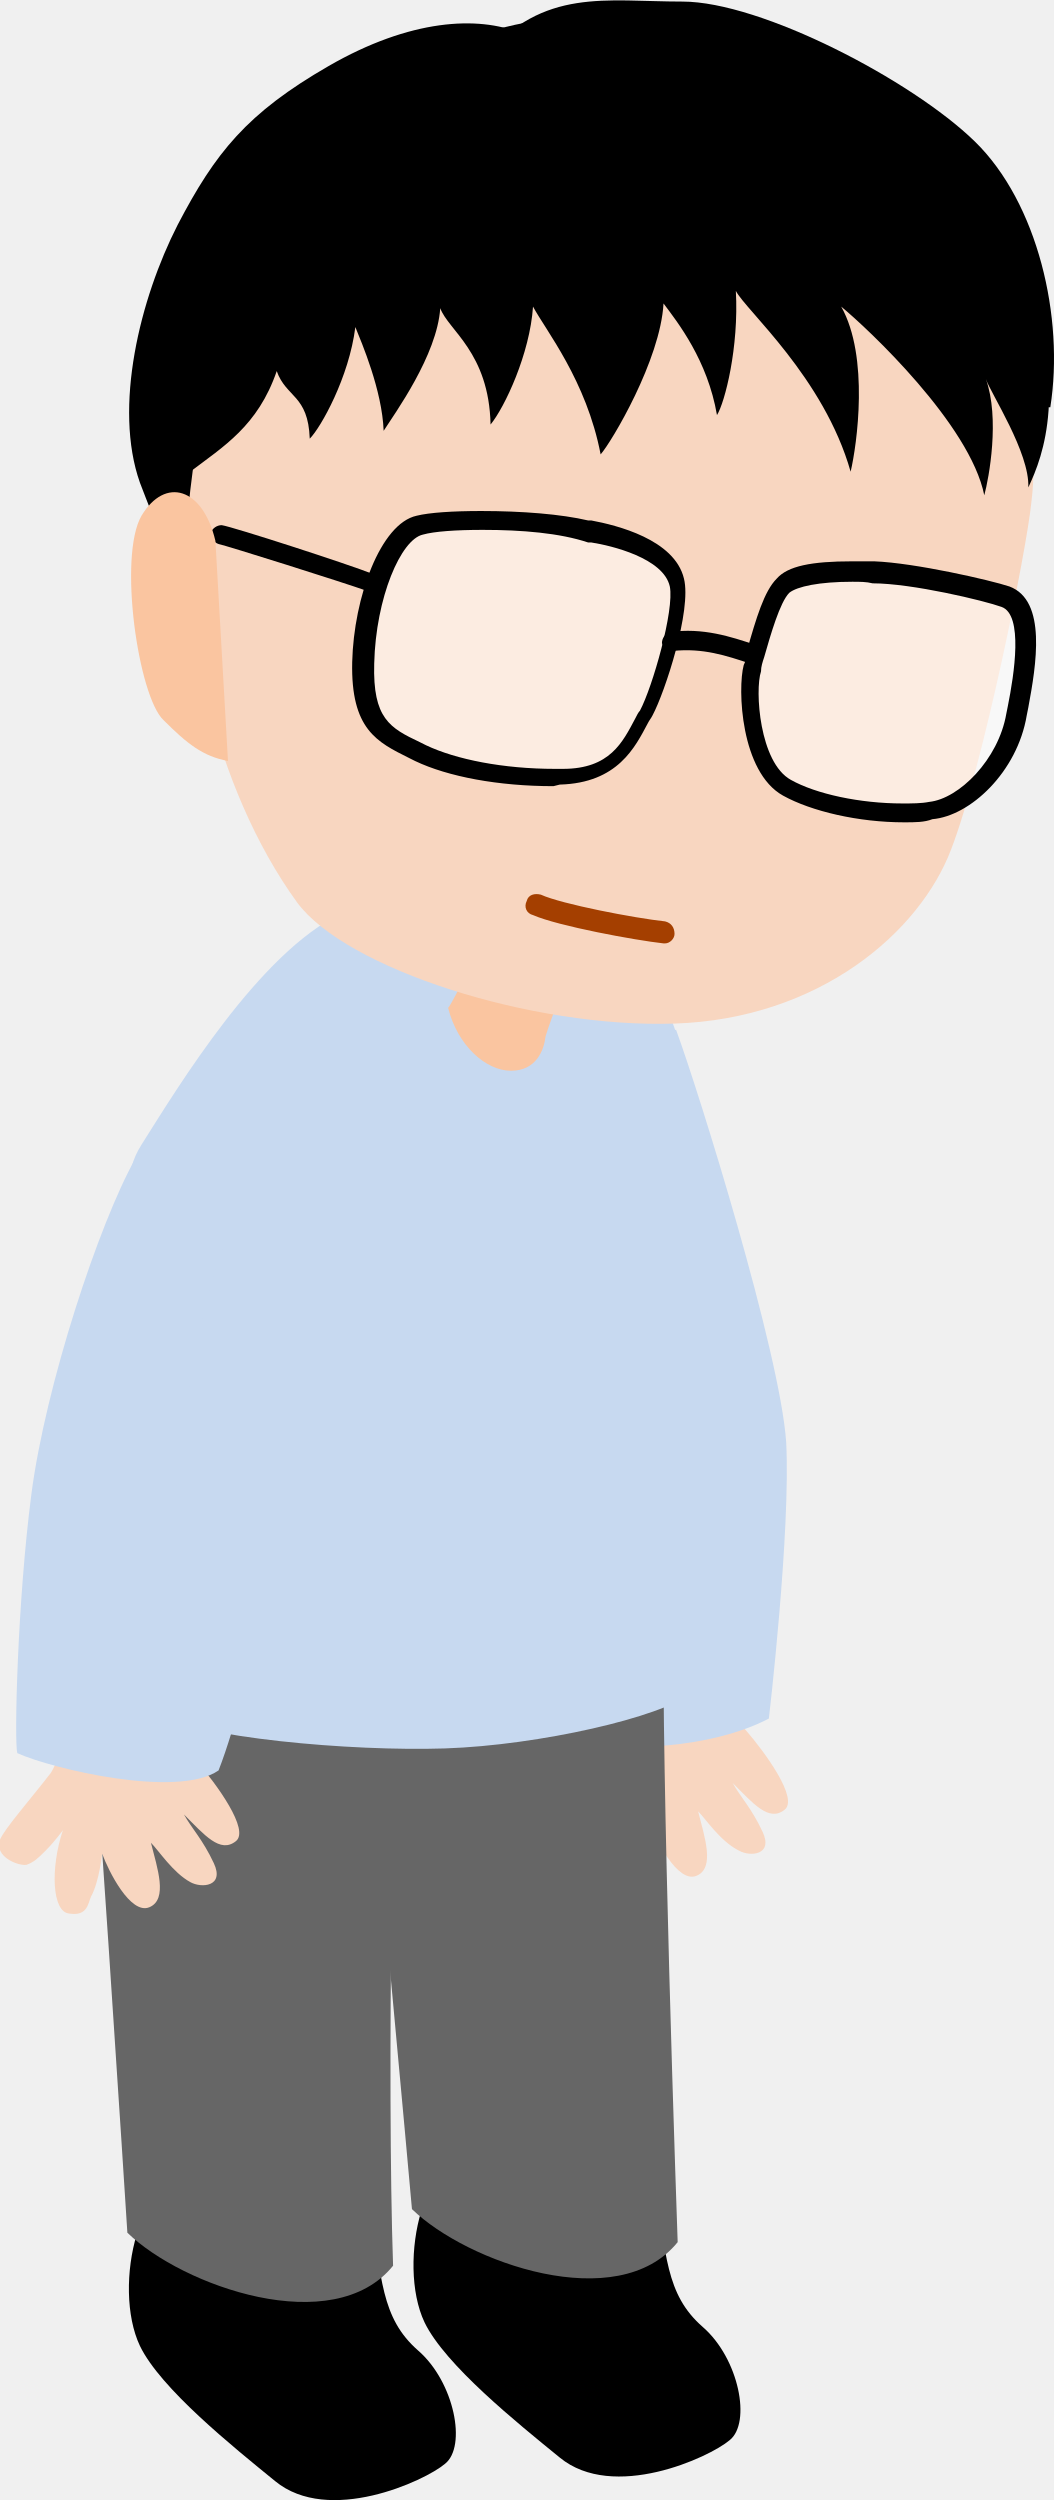
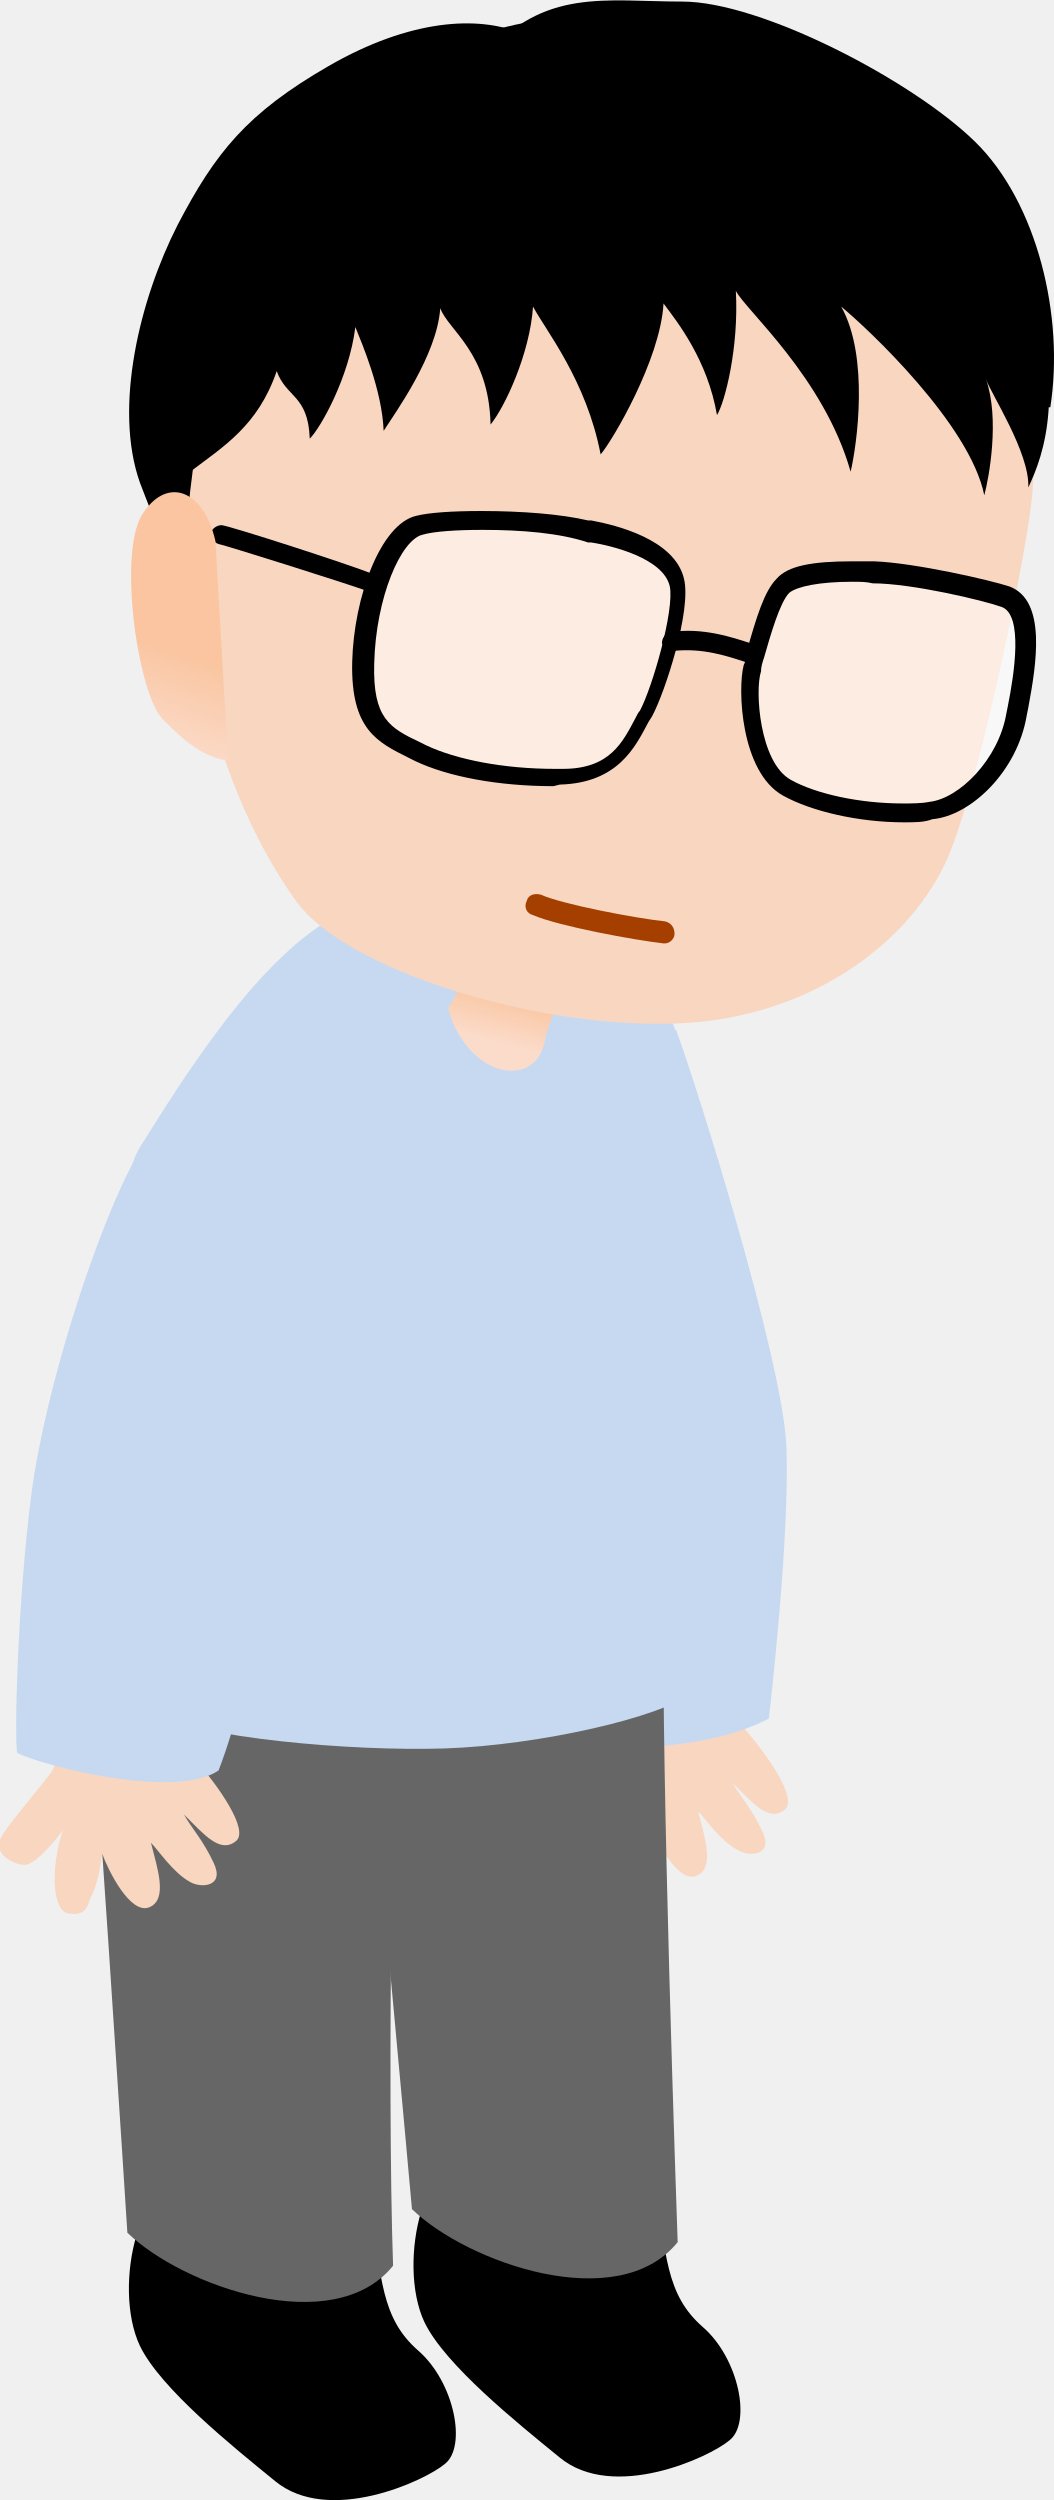
<svg xmlns="http://www.w3.org/2000/svg" id="レイヤー_1" viewBox="0 0 67 159">
-   <style>.st0{fill:#c7d9f0}.st1{fill:#f8d6c0}.st2{fill:url(#XMLID_27_)}.st3{fill:#666}.st4{opacity:.53;fill:#FFF}.st5{fill:#a43f00}.st6{fill:url(#XMLID_28_)}</style>
+   <style>.st0{fill:#c7d9f0}.st1{fill:#f8d6c0}.st2{fill:url(#XMLID_27_)}.st3{fill:#666}.st4{opacity:.53;fill:#fff}.st5{fill:#a43f00}.st6{fill:url(#XMLID_28_)}</style>
  <g id="XMLID_60_">
    <path id="XMLID_87_" class="st0" d="M21.7 58.1C16.5 60.6 11.4 69 9 72.8c-2.4 3.8 1.5 6.8 4 9.8 2.5 3.1 17.3 11.2 22.5 8.5 5.1-2.8 10.5-6 10.1-10.9-.6-6.5-.8-10.1-3.3-16.4-2.6-6.2-16.4-7.6-20.6-5.7z" />
    <path id="XMLID_86_" class="st1" d="M37.9 110.8c-1.4 1.8-2.9 3.5-3.2 4.2-.4 1.1 1.2 1.7 1.7 1.6.5-.2.7-.4 1.3-.9.6-.6 1.1-1.3 1.1-1.3-.8 2.4-.7 5.2.4 5.3 1.2.2 1.2-.7 1.4-1.1.5-.9.7-2.7.7-2.7.4 1.1 1.8 3.9 3 3.4s.5-2.5.1-4.1c.5.5 1.4 1.9 2.6 2.5.7.4 2.2.3 1.5-1.2-.7-1.5-1.4-2.2-1.9-3.1 1.3 1.3 2.3 2.5 3.3 1.7.9-.7-1.2-3.6-2.5-5.1-1.2-1.5-1.3-2.6-1.3-2.6-1.9.4-6.5 1.1-7.2.7 0 0-.5 2-1 2.7z" />
    <path id="XMLID_85_" class="st0" d="M43 65.5c1.5 4.1 6.6 20.5 7 26.2.3 5.7-1.1 17.6-1.1 17.6-3.6 1.9-9.9 2.3-11.8 1.1-.3-8.8-2.4-20.7-4.1-25.8-1.7-5.1-3.1-14.6-1.5-18.3" />
    <path id="XMLID_84_" d="M66.8 25.9c.9-5.7-.8-13-4.8-16.9C58 5.1 48.4.1 43.4.1c-4.9 0-8.8-.9-12.6 3.5 3.6 3.7 14.4 8.8 17.3 10C51 14.8 62.8 23.2 63.9 24c1.2.9 2.5 2 2.9 1.9z" />
    <path id="XMLID_83_" d="M33.1 2.1c-2.7-1.1-7-.9-12.2 2.1-5.2 3-7.2 5.5-9.6 10.1C8.9 19 7.2 25.9 8.9 30.7c.9 2.3 2.7 7.6 5 5.6C16.2 34.2 28 23.9 30.5 19c2.6-4.9 9.7-15.1 2.6-16.9z" />
-     <linearGradient id="XMLID_27_" gradientUnits="userSpaceOnUse" x1="-609.159" y1="188.259" x2="-610.406" y2="185.142" gradientTransform="rotate(173.183 -296.437 -41.872)">
+     <linearGradient id="XMLID_27_" gradientUnits="userSpaceOnUse" x1="-609.159" y1="188.259" x2="-610.406" y2="185.142" gradientTransform="scale(-1 1) rotate(6.817 702.991 4976.914)">
      <stop offset="0" stop-color="#fbdccb" />
      <stop offset="1" stop-color="#fac5a0" />
    </linearGradient>
    <path id="XMLID_82_" class="st2" d="M28.5 64.1c.6 2.4 2.4 4 4 4s2.1-1.3 2.2-2.2c.5-1.6 1.4-3.7 1.4-3.7l-5.4-2.3c0-.1-1.9 3.9-2.2 4.2z" />
    <path id="XMLID_81_" d="M9.6 137.6c.4-3.4-.1-5.3-.3-7.1 1.3.6 10.1 3.7 13.5 1.7.2 3 .5 6.9.7 8 .8 4.7.7 7.2 3.1 9.3 2.3 2 3.1 6.1 1.7 7.2-1.3 1.1-7.4 3.9-10.8 1.1-2.7-2.2-7.3-5.9-8.6-8.6-.9-1.9-.9-4.8-.2-7.1.2-.9.6-2.4.9-4.5z" />
    <path id="XMLID_80_" class="st3" d="M5.4 103.7c.4 2.2 2.7 38.3 2.7 38.3 3.5 3.4 13.1 6.8 16.9 2.1-.4-11.5 0-35.6.4-41.5" />
    <path id="XMLID_79_" d="M27.7 136.1c.4-3.4-.1-5.3-.3-7.1 1.3.6 10.1 3.7 13.5 1.7.2 3 .5 6.9.7 8 .8 4.7.7 7.2 3.1 9.3 2.3 2 3.1 6.1 1.7 7.2-1.3 1.1-7.4 3.9-10.8 1.1-2.7-2.2-7.3-5.9-8.6-8.6-.9-1.9-.9-4.8-.2-7.1.3-.9.7-2.4.9-4.5z" />
    <path id="XMLID_78_" class="st3" d="M23 107.2c.4 2.2 3.2 33.3 3.2 33.3 3.5 3.4 13.1 6.8 16.9 2.1-.4-11.5-1.2-37.3-.8-43.2" />
    <path id="XMLID_77_" class="st1" d="M65.6 31.9c-.3 3.1-3.1 16.9-5.1 22.1-2 5.3-8.4 10.8-17.6 11.1-9.1.3-20.9-3.5-24-7.7-5.3-7.3-7.7-18.4-6.8-26.2.9-7.8 3.4-19.8 11.5-24.5C31.8 2 56.2 8.4 60.2 14c4.1 5.6 6.1 12.2 5.4 17.9z" />
    <path id="XMLID_76_" d="M39.4 1.2c4.7.5 23.1 7.5 25.8 15.6 2.7 8 1.2 12.1.2 14.2.1-2.2-2.4-6-2.7-6.9.9 2.5.2 6.3-.1 7.4-.9-4.5-7.4-10.6-9.1-12 1.8 3.2 1 8.8.6 10.5-1.7-6-6.7-10.3-7.3-11.5.2 3.6-.7 7.1-1.2 7.9-.6-3.5-2.5-5.9-3.4-7.1-.2 3.6-3.3 8.8-4 9.6-.9-4.7-3.5-7.9-4.3-9.4-.2 3-1.8 6.4-2.7 7.5-.1-4.6-2.7-6-3.2-7.4-.2 3-2.9 6.7-3.6 7.8-.1-2.6-1.4-5.6-1.8-6.6-.4 3.2-2.2 6.4-2.9 7.1-.1-2.8-1.5-2.6-2.1-4.3-1.2 3.5-3.4 4.8-5.5 6.4-1.2-4.8 2.1-15.2 4.1-18.6C18.4 7.9 29.3 0 39.4 1.2z" />
    <path id="XMLID_75_" class="st4" d="M64 38c-1.2-.4-5.8-1.5-8.4-1.6s-4.9 0-5.8.9c-.9.9-1.5 3.8-1.9 5.2-.4 1.4-.1 6.3 2.2 7.6 2.3 1.3 6.4 1.8 9.2 1.5 2.2-.3 4.9-3 5.5-6.1.4-2.5 1.3-6.8-.8-7.5z" />
    <path id="XMLID_74_" class="st4" d="M43 37c.4 1.7-1.1 6.8-1.9 8.3-.8 1.5-1.6 4-5.4 4.1-3.7.1-7-.5-9-1.5-2.1-1-3.7-1.5-3.6-5.7.1-4 1.7-8.3 3.6-8.8 1.9-.4 7.5-.4 10.7.3 1.3.2 5.1 1 5.6 3.3z" />
    <path id="XMLID_73_" d="M23.6 37.6h-.2c-1.7-.6-9-2.9-9.5-3-.3-.1-.5-.4-.5-.7.1-.3.4-.5.7-.5.7.1 8.1 2.5 9.6 3.1.3.1.5.5.4.8-.1.1-.3.3-.5.3z" />
    <path id="XMLID_72_" d="M47.9 42.2h-.2c-1.5-.5-3-1-4.9-.8-.3 0-.6-.2-.7-.5 0-.3.2-.6.5-.7 2.1-.3 3.9.3 5.4.8.3.1.5.5.4.8 0 .2-.3.4-.5.4z" />
    <path id="XMLID_71_" class="st5" d="M42.3 60c.3 0 .6-.3.6-.6 0-.4-.2-.7-.6-.8-1.9-.2-6.6-1.1-7.9-1.7-.4-.1-.8 0-.9.4-.2.4 0 .8.4.9 1.6.7 6.5 1.6 8.3 1.8h.1z" />
    <path id="XMLID_70_" class="st1" d="M3.2 112.8C1.8 114.6.3 116.3 0 117c-.4 1.1 1.2 1.7 1.7 1.6.5-.2.7-.4 1.2-.9.6-.6 1.1-1.3 1.1-1.3-.8 2.4-.7 5.2.4 5.3 1.2.2 1.2-.7 1.4-1.1.5-.9.7-2.7.7-2.7.4 1.1 1.8 3.9 3 3.4s.5-2.5.1-4.1c.5.5 1.4 1.9 2.5 2.5.7.4 2.2.3 1.5-1.2-.7-1.5-1.4-2.2-1.9-3.1 1.3 1.3 2.3 2.5 3.3 1.7.9-.7-1.2-3.6-2.5-5.1-1.2-1.5-1.3-2.6-1.3-2.6-1.9.4-6.5 1.1-7.2.7.2.1-.3 2-.8 2.7z" />
    <path id="XMLID_69_" class="st0" d="M17.9 64.8c-2.9 1.6-7 4.9-9.3 8.9C6.3 77.8 2.9 88.1 2 95c-.9 6.9-1.1 15.8-.9 16.5 2.2 1 10.2 2.9 12.8 1.1 2.2-5.6 4.6-19.2 6.3-22.3 1.7-3.1 7.7-9.1 8.4-12.4.7-3.3-6.7-15.3-10.7-13.1z" />
    <path id="XMLID_68_" class="st0" d="M40.6 78.4c.2 2.1 3.1 26.3 3.3 29.3-1.8 1.5-9.6 3.3-15.6 3.5-6 .2-15.9-.7-18.2-2.2.8-12.5 1.7-25.8 5.2-32.1" />
-     <linearGradient id="XMLID_28_" gradientUnits="userSpaceOnUse" x1="-577.884" y1="117.03" x2="-580.453" y2="111.002" gradientTransform="rotate(175.888 -287.274 -24.198)">
+     <linearGradient id="XMLID_28_" gradientUnits="userSpaceOnUse" x1="-577.884" y1="117.03" x2="-580.453" y2="111.002" gradientTransform="scale(-1 1) rotate(4.112 674.104 8002.71)">
      <stop offset="0" stop-color="#fbdccb" />
      <stop offset="1" stop-color="#fac5a0" />
    </linearGradient>
    <path id="XMLID_67_" class="st6" d="M13.7 34.4c-.8-3.4-3.2-4.1-4.7-1.6-1.5 2.6-.2 11.5 1.4 13 1.5 1.5 2.5 2.3 4.1 2.6" />
    <path id="XMLID_64_" d="M57.5 52.3c-2.9 0-5.9-.7-7.7-1.7-2.7-1.5-2.9-6.8-2.5-8.3.1-.2.2-.5.2-.9.6-2.1 1.1-3.8 1.9-4.6.7-.8 2.2-1.1 4.8-1.1h1.4c2.6.1 7.4 1.2 8.6 1.6 2.4.9 1.7 5 1.2 7.7l-.1.5c-.6 3.6-3.6 6.4-6 6.6-.5.2-1.1.2-1.8.2zM54.2 37c-2.1 0-3.5.3-4 .7-.6.6-1.2 2.7-1.6 4.1-.1.3-.2.6-.2.9-.4 1.2-.1 5.8 1.9 6.9 1.6.9 4.4 1.5 7.1 1.5.6 0 1.2 0 1.7-.1 1.9-.2 4.4-2.7 4.9-5.6l.1-.5c.4-2 1-5.8-.4-6.3-1.1-.4-5.7-1.5-8.2-1.5-.4-.1-.8-.1-1.3-.1z" />
    <path id="XMLID_61_" d="M35.2 50c-3.5 0-6.7-.6-8.8-1.6l-.4-.2c-2-1-3.7-1.8-3.6-6.1.1-4.1 1.8-8.8 4.1-9.3.8-.2 2.3-.3 4.1-.3 2.6 0 5.1.2 6.8.6h.2c1.6.3 5.3 1.2 5.9 3.7.5 2-1.2 7.2-2 8.7-.1.2-.2.3-.3.5-.8 1.5-1.9 3.8-5.6 3.9l-.4.1zm-4.5-16.3c-1.7 0-3.1.1-3.8.3-1.4.3-3 4-3.1 8.2-.1 3.5 1 4.1 2.9 5l.4.2c1.9.9 4.9 1.5 8.2 1.5h.5c3 0 3.8-1.7 4.6-3.2.1-.2.2-.4.3-.5.8-1.5 2.2-6.4 1.9-7.9-.4-1.8-3.7-2.6-5-2.8h-.2c-1.8-.6-4.2-.8-6.7-.8z" />
  </g>
</svg>
